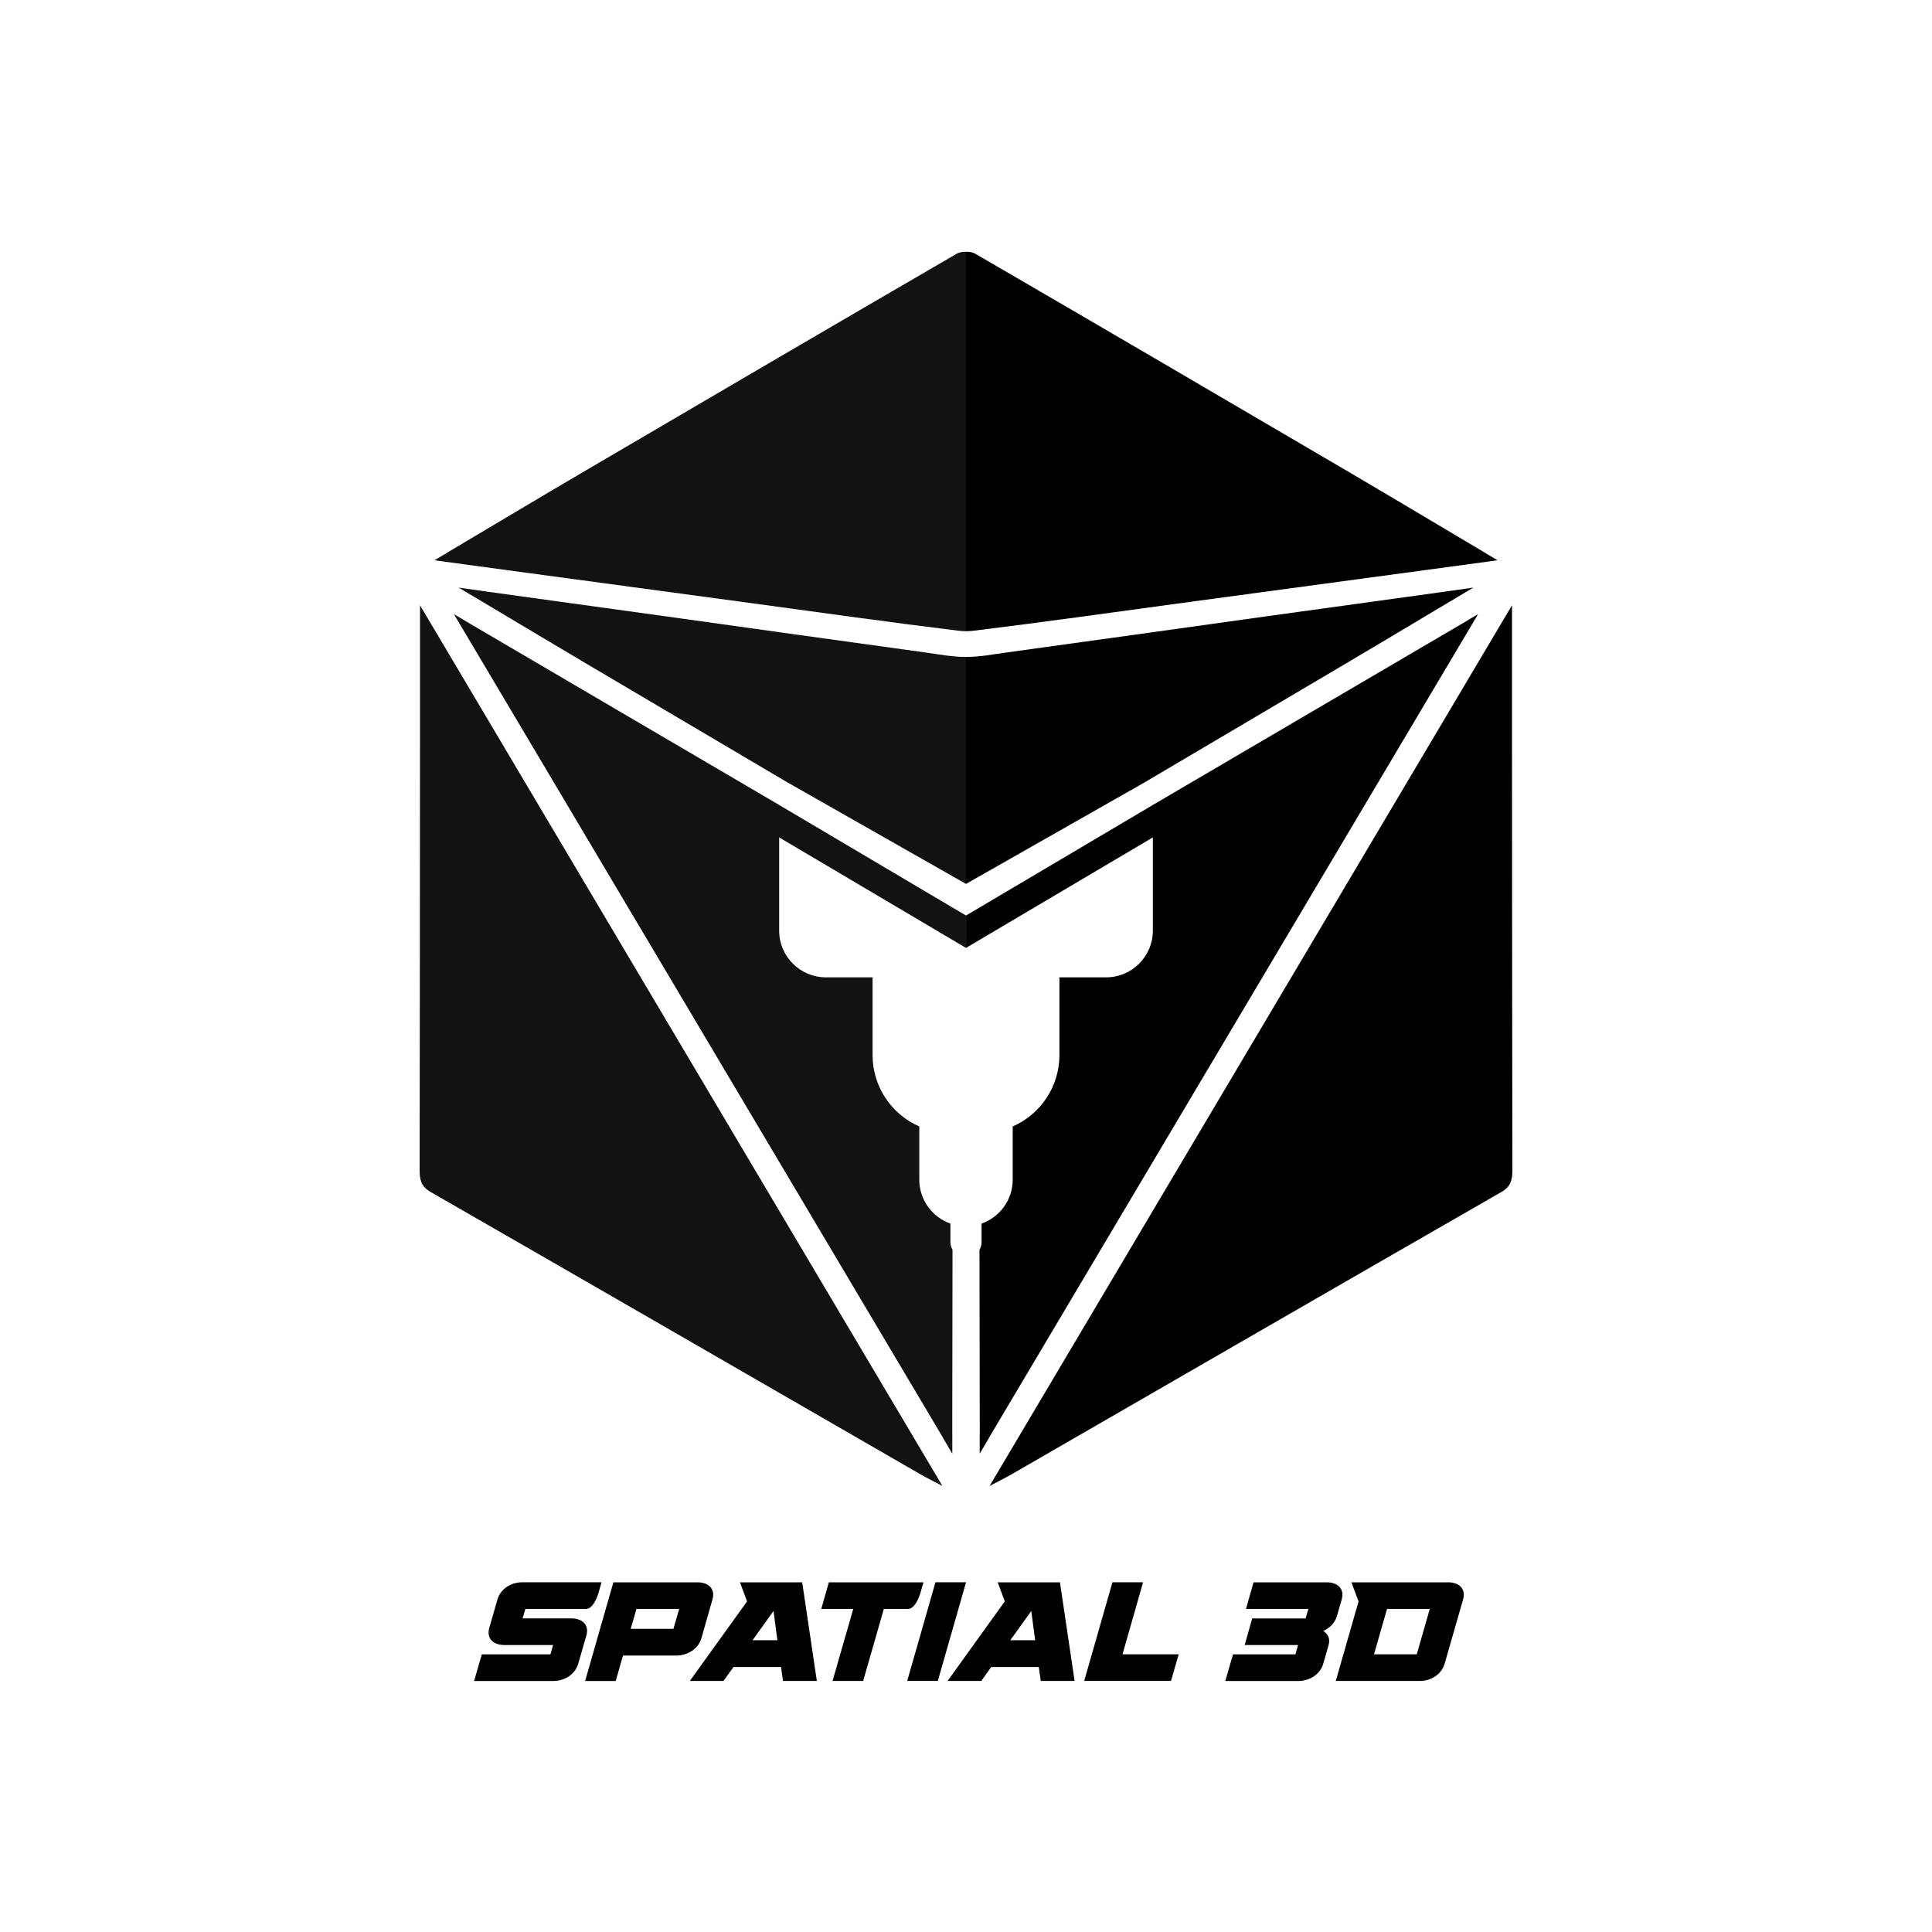
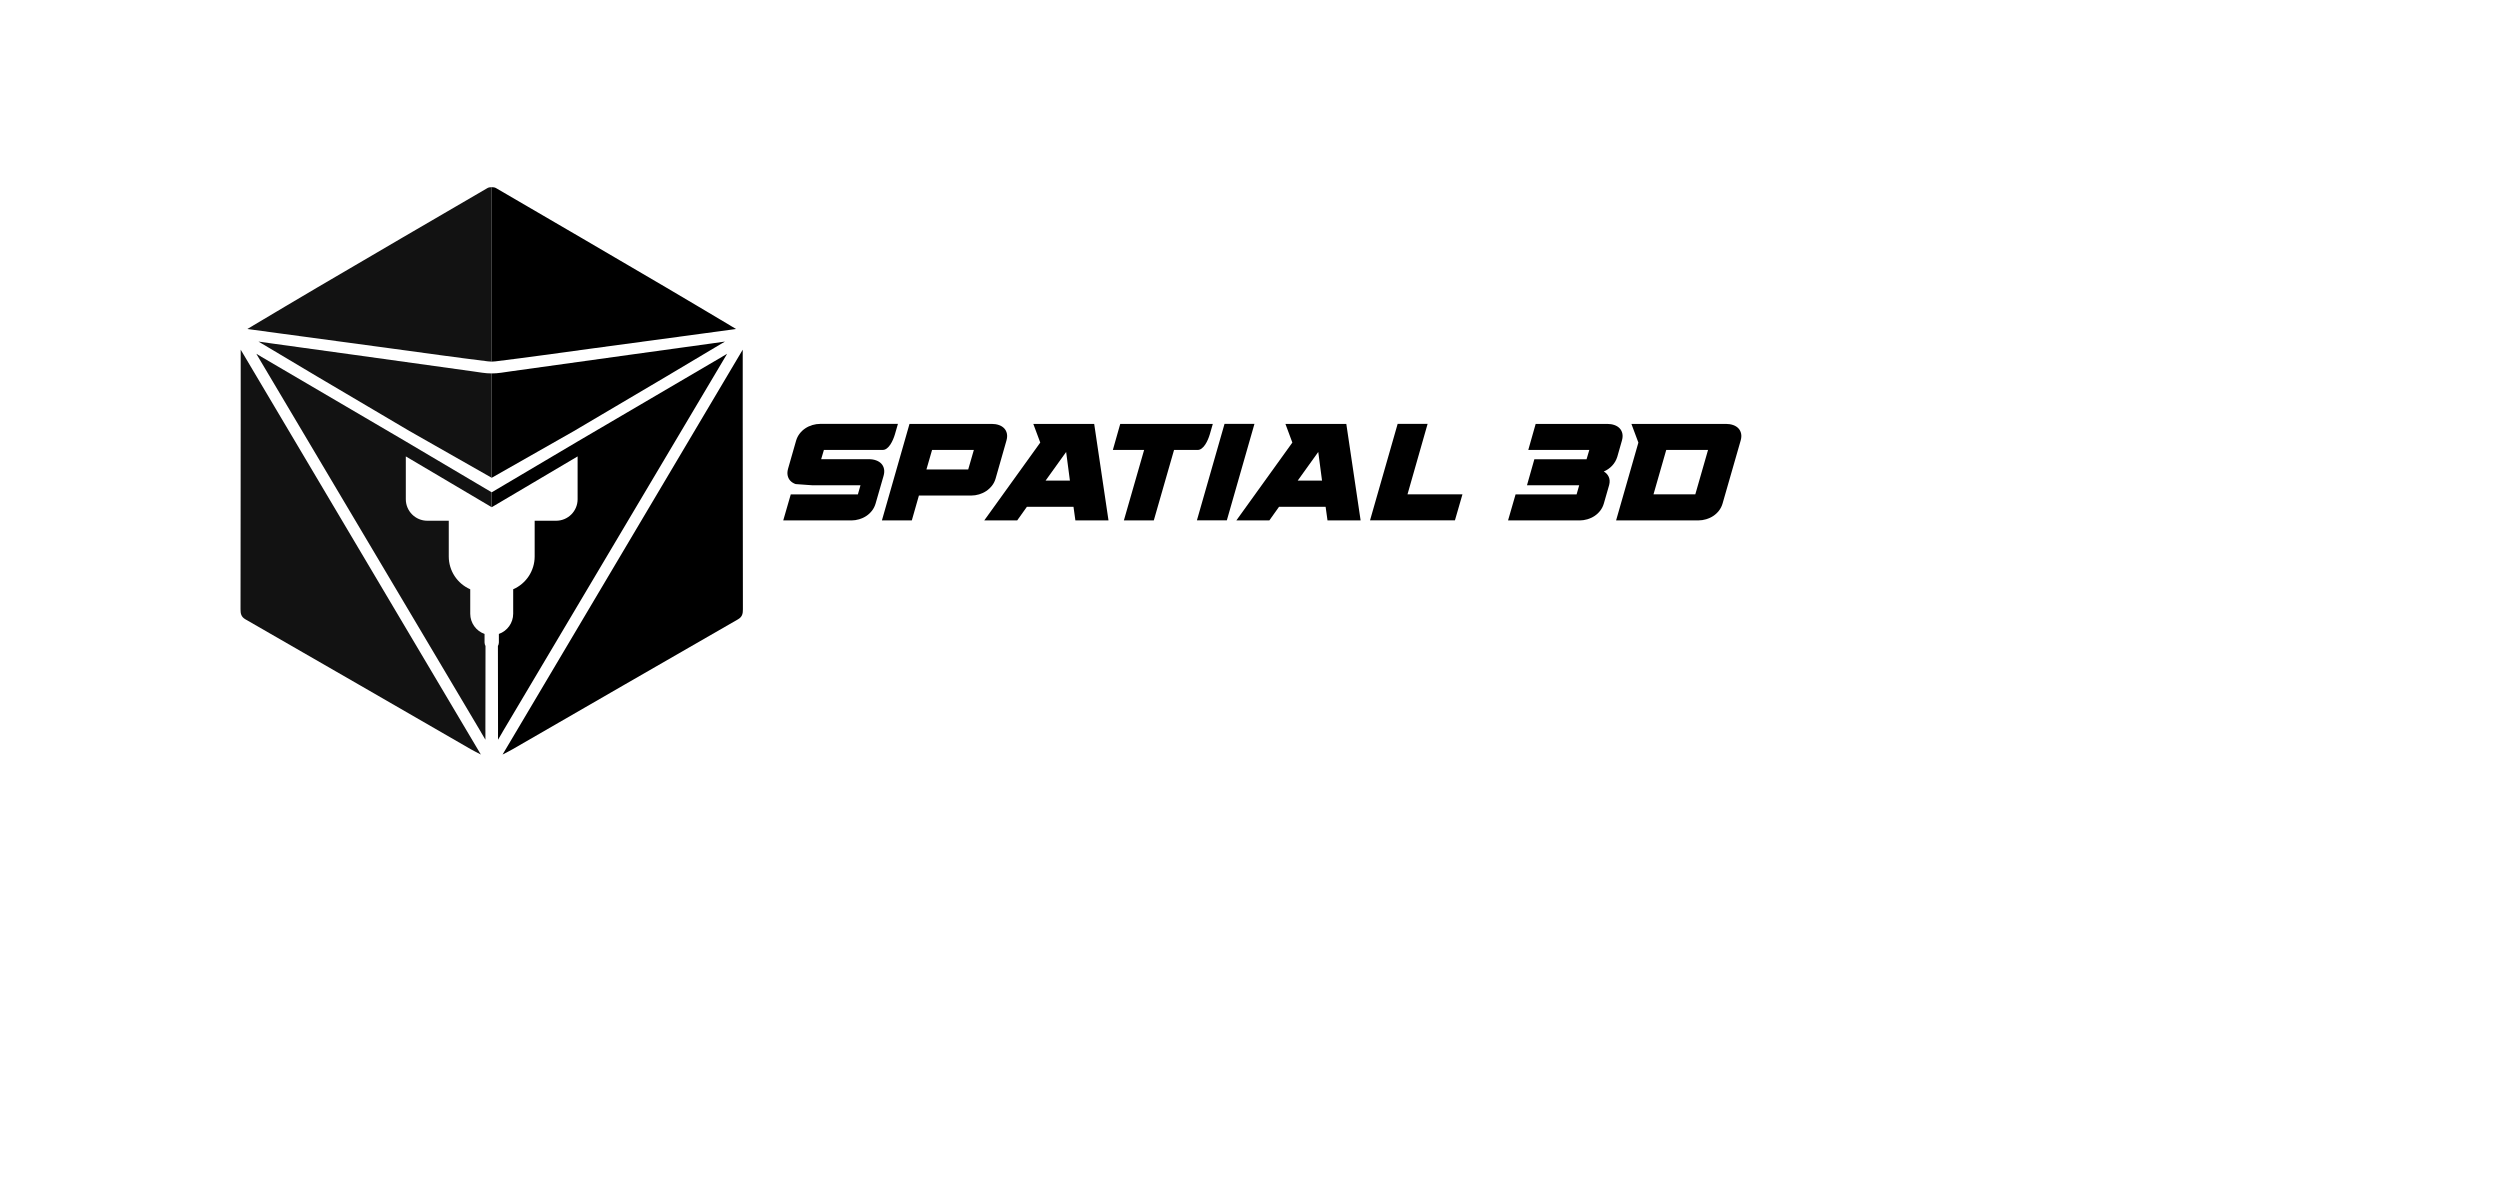
- <svg xmlns="http://www.w3.org/2000/svg" version="1.1" id="Layer_1" x="0px" y="0px" viewBox="0 0 793.4 793.7" style="enable-background:new 0 0 1587.4 793.7;" xml:space="preserve">
+ <svg xmlns="http://www.w3.org/2000/svg" version="1.1" id="Layer_1" viewBox="0 0 1050 500" xml:space="preserve">
  <style type="text/css">
	.st0{fill:#121212;}
</style>
-   <g>
+   <g transform="translate(20, 30) scale(0.47)">
    <g>
      <g>
        <g>
          <path d="M486.07,247.64c33.62-4.54,67.25-9.08,100.86-13.63c8.79-1.18,17.58-2.38,27.94-3.79c-0.02-0.01-0.03-0.02-0.05-0.03      l0.35-0.05l-4.42-2.62h-0.01c-0.33-0.22-0.65-0.41-0.96-0.61c-18.92-11.24-37.8-22.53-56.78-33.67      c-50.75-29.76-101.51-59.48-152.38-89.03c-0.96-0.56-2.38-0.8-3.78-0.77v155.88c1.11-0.03,2.22-0.09,3.32-0.23      C428.84,255.59,457.44,251.52,486.07,247.64z" />
          <path d="M621.16,306.91c-0.01-18.32,0-36.64,0-54.96v-3.29l-0.88,1.49l-0.64,1.06c-70.78,119.32-141.55,238.63-213.1,359.24      c3.87-2.04,6.52-3.33,9.07-4.8c67.08-38.7,134.13-77.44,201.27-116.01c3.99-2.29,4.43-5.21,4.43-9.08      C621.22,422.69,621.19,364.8,621.16,306.91z" />
          <path d="M606.56,253.42c-0.01,0-0.01,0.01-0.02,0.01l0.67-1.12l-4.17,2.45l0.05,0.02c-0.06,0.03-0.12,0.06-0.18,0.1      c-21.61,12.66-129.3,75.81-129.3,75.81l-0.56,0.34l-62.18,36.79l-13.68,8.09l-0.33,0.19v12.14v1.1v0.07l1.2-0.71l4.08-2.41      l17.55-10.38l13.68-8.09l40.24-23.8v31.9l0,6.4c-0.01,10.59-8.59,19.18-19.19,19.19h-19.19v31.98      c-0.02,12.7-7.55,24.19-19.19,29.27v21.9c-0.02,8.1-5.15,15.32-12.79,18.01v7.57c0,1.17-0.32,2.26-0.86,3.2      c0.03,25.07,0.07,50.14,0.11,75.21l-0.02-0.01v8.56l3.92-6.64l-0.04-0.02C473.3,477.79,539.54,366.26,606.56,253.42z" />
          <path d="M470.4,321.31c27.37-16.17,54.74-32.31,82.1-48.48c14.48-8.56,28.9-17.2,43.34-25.82v0.01l9.45-5.62l-11.51,1.62      l0.01,0.01c-24.72,3.4-49.43,6.81-74.14,10.25c-35.28,4.91-70.55,9.9-105.84,14.73c-5.6,0.77-11.36,1.9-16.96,1.87v93.01v0.24      l0.45-0.26L470.4,321.31z" />
        </g>
      </g>
      <g>
        <g>
          <path class="st0" d="M307.63,247.64c-33.62-4.54-67.25-9.08-100.86-13.63c-8.79-1.18-17.58-2.38-27.94-3.79      c0.02-0.01,0.03-0.02,0.05-0.03l-0.35-0.05l4.42-2.62h0.01c0.33-0.22,0.65-0.41,0.96-0.61c18.92-11.24,37.8-22.53,56.78-33.67      c50.75-29.76,101.51-59.48,152.38-89.03c0.96-0.56,2.38-0.8,3.78-0.77v155.88c-1.11-0.03-2.22-0.09-3.32-0.23      C364.86,255.59,336.26,251.52,307.63,247.64z" />
          <path class="st0" d="M172.54,306.91c0.01-18.32,0-36.64,0-54.96v-3.29l0.88,1.49l0.64,1.06      c70.78,119.32,141.55,238.63,213.1,359.24c-3.87-2.04-6.52-3.33-9.07-4.8c-67.08-38.7-134.13-77.44-201.27-116.01      c-3.99-2.29-4.43-5.21-4.43-9.08C172.48,422.69,172.51,364.8,172.54,306.91z" />
          <path class="st0" d="M187.14,253.42c0.01,0,0.01,0.01,0.02,0.01l-0.67-1.12l4.17,2.45l-0.05,0.02c0.06,0.03,0.12,0.06,0.18,0.1      c21.61,12.66,129.3,75.81,129.3,75.81l0.56,0.34l62.18,36.79l13.68,8.09l0.33,0.19v12.14v1.1v0.07l-1.2-0.71l-4.08-2.41      l-17.55-10.38l-13.68-8.09l-40.24-23.8v31.9l0,6.4c0.01,10.59,8.59,19.18,19.19,19.19h19.19v31.98      c0.02,12.7,7.55,24.19,19.19,29.27v21.9c0.02,8.1,5.15,15.32,12.79,18.01v7.57c0,1.17,0.32,2.26,0.86,3.2      c-0.03,25.07-0.07,50.14-0.11,75.21l0.02-0.01v8.56l-3.92-6.64l0.04-0.02C320.4,477.79,254.16,366.26,187.14,253.42z" />
          <path class="st0" d="M323.3,321.31c-27.37-16.17-54.74-32.31-82.1-48.48c-14.48-8.56-28.9-17.2-43.34-25.82v0.01l-9.45-5.62      l11.51,1.62l-0.01,0.01c24.72,3.4,49.43,6.81,74.14,10.25c35.28,4.91,70.55,9.9,105.84,14.73c5.6,0.77,11.36,1.9,16.96,1.87      v93.01v0.24l-0.45-0.26L323.3,321.31z" />
        </g>
      </g>
    </g>
-     <g>
-       <path d="M204.15,675.31c-0.91-0.32-1.65-0.79-2.22-1.4c-0.57-0.61-0.94-1.35-1.12-2.22c-0.18-0.87-0.11-1.85,0.21-2.95l3.34-11.66    c0.32-1.09,0.82-2.07,1.49-2.95s1.46-1.61,2.37-2.22s1.91-1.07,3.01-1.4c1.09-0.32,2.19-0.48,3.28-0.48h32.62l-1.28,4.43    c-0.2,0.69-0.47,1.41-0.79,2.16c-0.32,0.75-0.7,1.45-1.12,2.1c-0.43,0.65-0.91,1.19-1.46,1.61c-0.55,0.43-1.12,0.64-1.73,0.64    h-24.91l-1.15,3.89h20.05c1.09,0,2.1,0.16,3.01,0.49s1.65,0.79,2.22,1.4c0.57,0.61,0.94,1.35,1.12,2.22    c0.18,0.87,0.11,1.85-0.21,2.95l-3.34,11.6c-0.32,1.09-0.82,2.08-1.49,2.95s-1.46,1.61-2.37,2.22s-1.91,1.07-3.01,1.4    c-1.09,0.32-2.19,0.49-3.28,0.49h-32.62l3.16-10.93h28.19l1.09-3.83h-20.05C206.06,675.79,205.06,675.63,204.15,675.31z" />
-       <path d="M251.99,650.04h34.56c1.09,0,2.1,0.16,3.01,0.48s1.65,0.79,2.22,1.4s0.94,1.35,1.12,2.22c0.18,0.87,0.11,1.85-0.21,2.95    l-4.56,15.98c-0.32,1.09-0.83,2.08-1.52,2.95c-0.69,0.87-1.49,1.61-2.4,2.22s-1.91,1.07-3.01,1.4c-1.09,0.32-2.19,0.49-3.28,0.49    h-21.99l-2.98,10.45h-12.57L251.99,650.04z M276.65,669.17l2.37-8.2h-17.55l-2.37,8.2H276.65z" />
-       <path d="M303.99,650.04h25.57l6.01,40.52h-13.91l-0.79-5.71h-19.56l-4.07,5.71H283.4l23.51-32.68L303.99,650.04z M309.15,673.85    h10.21l-1.58-12.03L309.15,673.85z" />
-       <path d="M337.4,660.97l3.1-10.93h38.88l-1.28,4.43c-0.2,0.69-0.47,1.41-0.79,2.16s-0.7,1.45-1.12,2.1    c-0.42,0.65-0.91,1.19-1.46,1.61c-0.55,0.43-1.12,0.64-1.73,0.64h-9.9l-8.5,29.58h-12.57l8.5-29.58H337.4z" />
-       <path d="M372.7,690.55l11.6-40.52h12.57l-11.6,40.52H372.7z" />
-       <path d="M409.88,650.04h25.57l6.01,40.52h-13.91l-0.79-5.71H407.2l-4.07,5.71h-13.85l23.51-32.68L409.88,650.04z M415.04,673.85    h10.21l-1.58-12.03L415.04,673.85z" />
-       <path d="M469.59,650.04l-8.44,29.58h23.08l-3.16,10.93h-35.66l11.6-40.52H469.59z" />
-       <path d="M537.51,660.97h-25.63l3.1-10.93h30.07c1.09,0,2.1,0.16,3.01,0.48c0.91,0.32,1.65,0.79,2.22,1.4s0.94,1.35,1.12,2.22    c0.18,0.87,0.11,1.85-0.21,2.95l-1.94,6.8c-0.45,1.42-1.16,2.65-2.16,3.71s-2.16,1.86-3.49,2.43c0.93,0.53,1.62,1.28,2.07,2.25    c0.45,0.97,0.51,2.11,0.18,3.4l-2.25,7.84c-0.32,1.09-0.82,2.08-1.49,2.95c-0.67,0.87-1.46,1.61-2.37,2.22s-1.91,1.07-3.01,1.4    c-1.09,0.32-2.19,0.49-3.28,0.49h-30.07l3.16-10.93h25.63l1.09-3.83h-21.93l3.1-10.94h21.93L537.51,660.97z" />
-       <path d="M555.19,650.04h39.73c1.09,0,2.1,0.16,3.01,0.48s1.65,0.79,2.22,1.4c0.57,0.61,0.94,1.35,1.12,2.22s0.11,1.85-0.21,2.95    l-7.59,26.42c-0.32,1.09-0.82,2.08-1.49,2.95s-1.46,1.61-2.37,2.22s-1.91,1.07-3.01,1.4c-1.09,0.32-2.19,0.49-3.28,0.49h-34.56    l9.36-32.68L555.19,650.04z M587.38,660.97h-17.56l-5.35,18.65h17.56L587.38,660.97z" />
-     </g>
  </g>
-   <g>
-     <g>
- 	</g>
+   <g transform="translate(330, -122)">
+     <path d="M4.15,325.31c-0.91-0.32-1.65-0.79-2.22-1.4c-0.57-0.61-0.94-1.35-1.12-2.22c-0.18-0.87-0.11-1.85,0.21-2.95l3.34-11.66   c0.32-1.09,0.82-2.07,1.49-2.95s1.46-1.61,2.37-2.22s1.91-1.07,3.01-1.4c1.09-0.32,2.19-0.48,3.28-0.48h32.62l-1.28,4.43   c-0.2,0.69-0.47,1.41-0.79,2.16c-0.32,0.75-0.7,1.45-1.12,2.1c-0.43,0.65-0.91,1.19-1.46,1.61c-0.55,0.43-1.12,0.64-1.73,0.64   H16.04l-1.15,3.89h20.05c1.09,0,2.1,0.16,3.01,0.49s1.65,0.79,2.22,1.4c0.57,0.61,0.94,1.35,1.12,2.22   c0.18,0.87,0.11,1.85-0.21,2.95l-3.34,11.6c-0.32,1.09-0.82,2.08-1.49,2.95s-1.46,1.61-2.37,2.22s-1.91,1.07-3.01,1.4   c-1.09,0.32-2.19,0.49-3.28,0.49H-1.04l3.16-10.93h28.19l1.09-3.83H11.35C10.06,325.79,9.06,325.63,4.15,325.31z" />
+     <path d="M51.99,300.04h34.56c1.09,0,2.1,0.16,3.01,0.48s1.65,0.79,2.22,1.4s0.94,1.35,1.12,2.22c0.18,0.87,0.11,1.85-0.21,2.95   l-4.56,15.98c-0.32,1.09-0.83,2.08-1.52,2.95c-0.69,0.87-1.49,1.61-2.4,2.22s-1.91,1.07-3.01,1.4c-1.09,0.32-2.19,0.49-3.28,0.49   H55.94l-2.98,10.45H40.4L51.99,300.04z M76.65,319.17l2.37-8.2H61.47l-2.37,8.2H76.65z" />
+     <path d="M103.99,300.04h25.57l6.01,40.52h-13.91l-0.79-5.71H101.3l-4.07,5.71H83.4l23.51-32.68L103.99,300.04z M109.15,323.85   h10.21l-1.58-12.03L109.15,323.85z" />
+     <path d="M137.4,310.97l3.1-10.93h38.88l-1.28,4.43c-0.2,0.69-0.47,1.41-0.79,2.16s-0.7,1.45-1.12,2.1   c-0.42,0.65-0.91,1.19-1.46,1.61c-0.55,0.43-1.12,0.64-1.73,0.64h-9.9l-8.5,29.58h-12.57l8.5-29.58H137.4z" />
+     <path d="M172.7,340.55l11.6-40.52h12.57l-11.6,40.52H172.7z" />
+     <path d="M209.88,300.04h25.57l6.01,40.52h-13.91l-0.79-5.71H207.2l-4.07,5.71h-13.85l23.51-32.68L209.88,300.04z M215.04,323.85   h10.21l-1.58-12.03L215.04,323.85z" />
+     <path d="M269.59,300.04l-8.44,29.58h23.08l-3.16,10.93h-35.66l11.6-40.52H269.59z" />
+     <path d="M337.51,310.97h-25.63l3.1-10.93h30.07c1.09,0,2.1,0.16,3.01,0.48c0.91,0.32,1.65,0.79,2.22,1.4s0.94,1.35,1.12,2.22   c0.18,0.87,0.11,1.85-0.21,2.95l-1.94,6.8c-0.45,1.42-1.16,2.65-2.16,3.71s-2.16,1.86-3.49,2.43c0.93,0.53,1.62,1.28,2.07,2.25   c0.45,0.97,0.51,2.11,0.18,3.4l-2.25,7.84c-0.32,1.09-0.82,2.08-1.49,2.95c-0.67,0.87-1.46,1.61-2.37,2.22s-1.91,1.07-3.01,1.4   c-1.09,0.32-2.19,0.49-3.28,0.49h-30.07l3.16-10.93h25.63l1.09-3.83h-21.93l3.1-10.94h21.93L337.51,310.97z" />
+     <path d="M355.19,300.04h39.73c1.09,0,2.1,0.16,3.01,0.48s1.65,0.79,2.22,1.4c0.57,0.61,0.94,1.35,1.12,2.22s0.11,1.85-0.21,2.95   l-7.59,26.42c-0.32,1.09-0.82,2.08-1.49,2.95s-1.46,1.61-2.37,2.22s-1.91,1.07-3.01,1.4c-1.09,0.32-2.19,0.49-3.28,0.49h-34.56   l9.36-32.68L355.19,300.04z M387.38,310.97h-17.56l-5.35,18.65h17.56L387.38,310.97z" />
  </g>
</svg>
